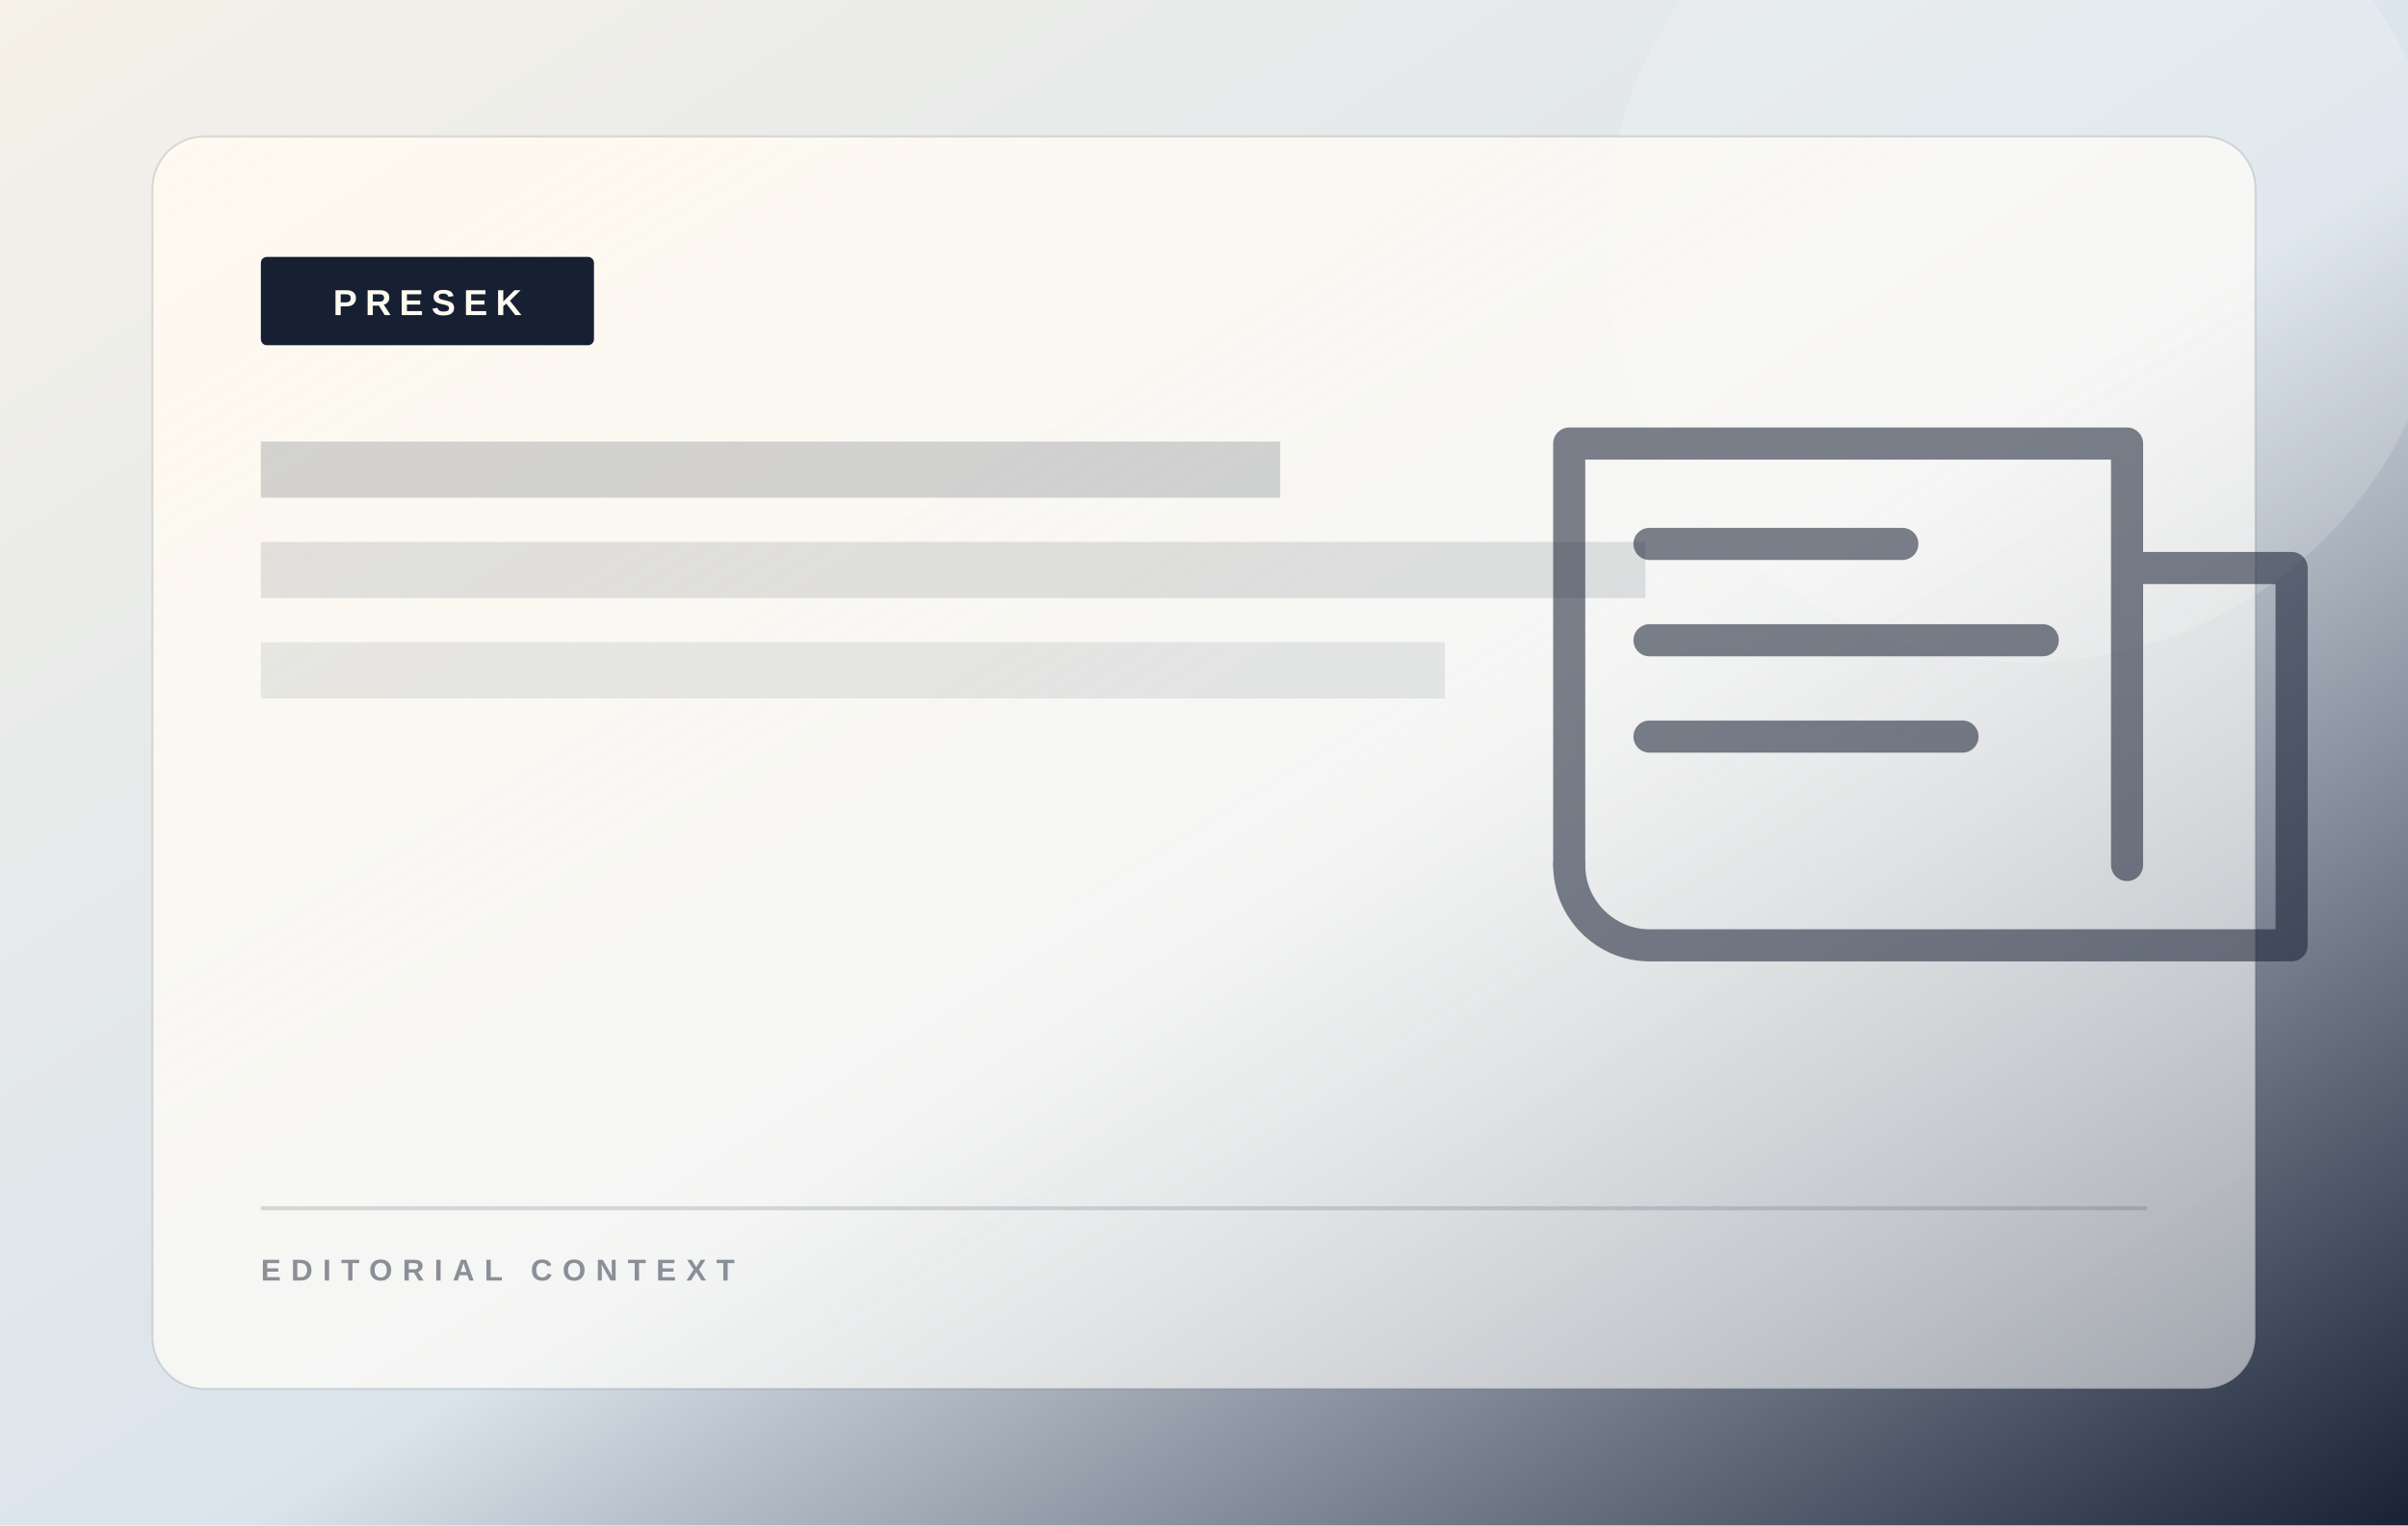
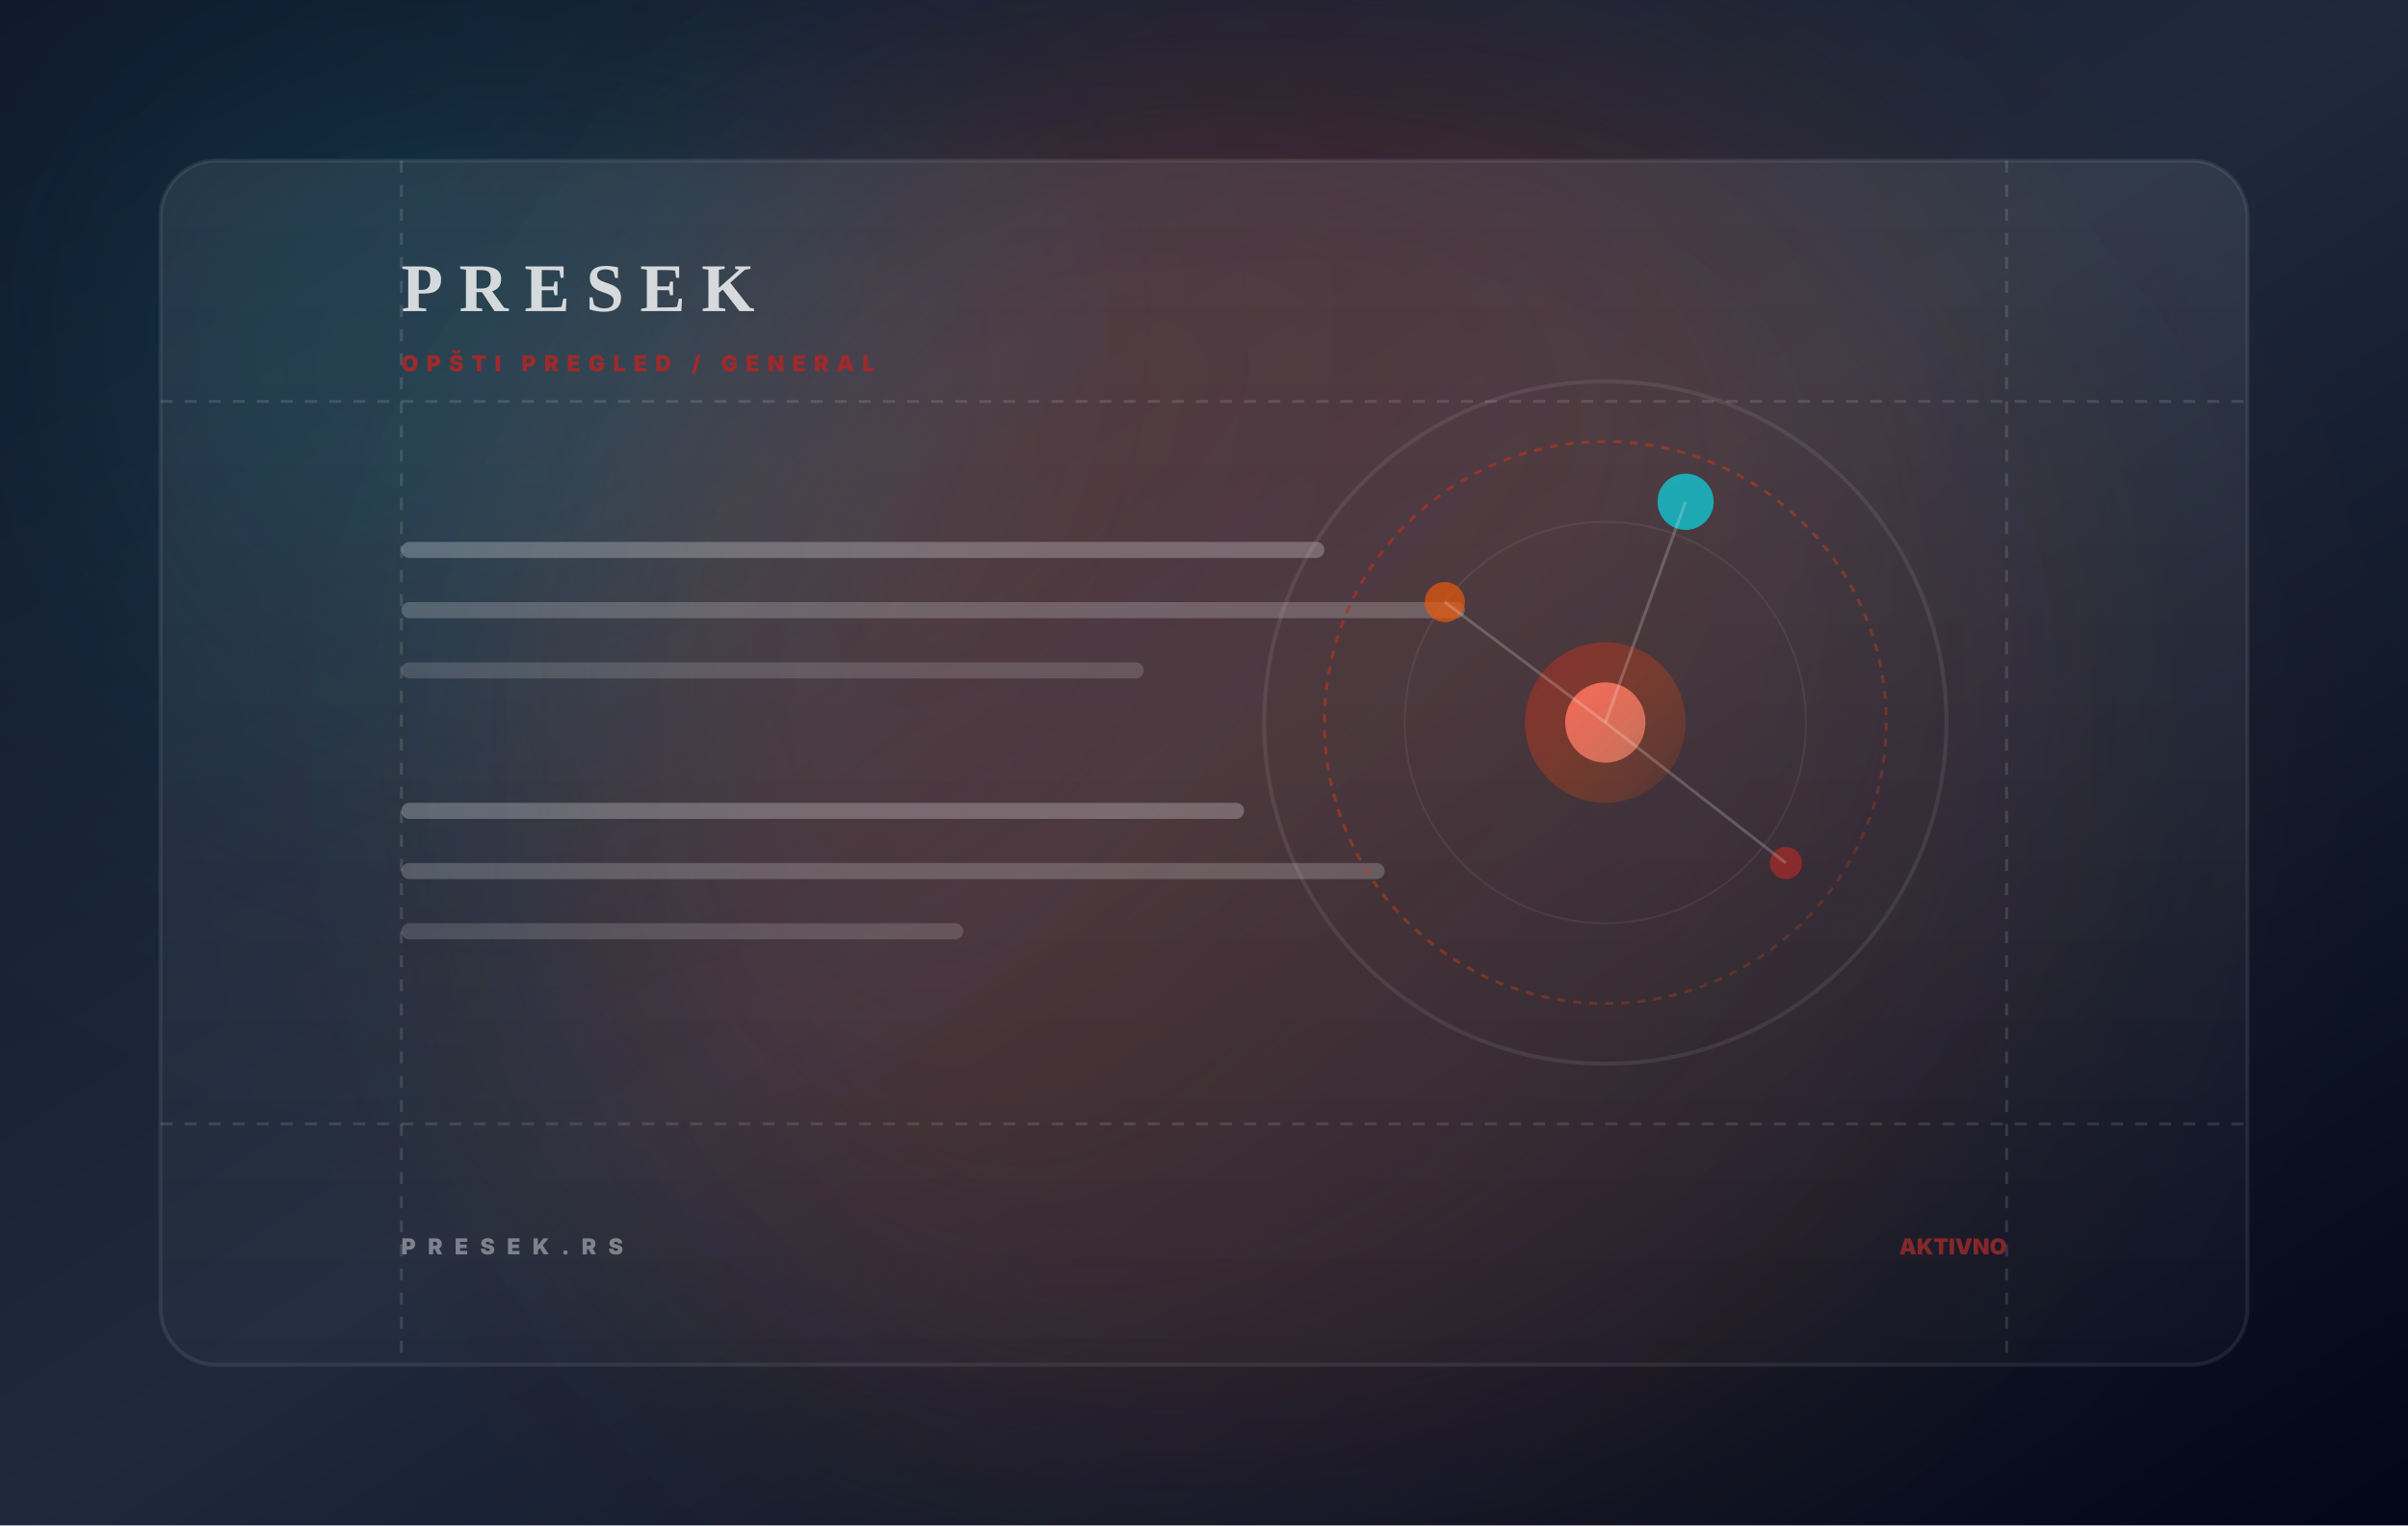
- <svg xmlns="http://www.w3.org/2000/svg" viewBox="0 0 1200 760" role="img" aria-label="Presek editorial news fallback">
+ <svg xmlns="http://www.w3.org/2000/svg" viewBox="0 0 1200 760" role="img" aria-label="Presek general news fallback">
  <defs>
    <linearGradient id="bg" x1="0" y1="0" x2="1" y2="1">
-       <stop offset="0" stop-color="#f5f1e8" />
-       <stop offset="0.55" stop-color="#dbe4ec" />
-       <stop offset="1" stop-color="#172033" />
+       <stop offset="0%" stop-color="#0f172a" />
+       <stop offset="50%" stop-color="#1e293b" />
+       <stop offset="100%" stop-color="#020617" />
    </linearGradient>
-     <linearGradient id="plate" x1="0" y1="0" x2="1" y2="1">
-       <stop offset="0" stop-color="#fffaf0" stop-opacity="0.94" />
-       <stop offset="1" stop-color="#ffffff" stop-opacity="0.52" />
+     <linearGradient id="glow" x1="0" y1="0" x2="1" y2="1">
+       <stop offset="0%" stop-color="#9e2a2b" stop-opacity="0.85" />
+       <stop offset="100%" stop-color="#ea580c" stop-opacity="0.1" />
+     </linearGradient>
+     <linearGradient id="plate" x1="0" y1="0" x2="0" y2="1">
+       <stop offset="0%" stop-color="#ffffff" stop-opacity="0.08" />
+       <stop offset="100%" stop-color="#ffffff" stop-opacity="0.02" />
    </linearGradient>
  </defs>
  <rect width="1200" height="760" fill="url(#bg)" />
-   <circle cx="1010" cy="120" r="210" fill="#ffffff" opacity="0.16" />
-   <rect x="76" y="68" width="1048" height="624" rx="26" fill="url(#plate)" stroke="#111827" stroke-opacity="0.13" />
-   <rect x="130" y="128" width="166" height="44" rx="3" fill="#172033" />
-   <text x="213" y="157" text-anchor="middle" font-family="Arial, sans-serif" font-size="18" font-weight="800" letter-spacing="4" fill="#fffaf0">PRESEK</text>
-   <rect x="130" y="220" width="508" height="28" fill="#172033" opacity="0.18" />
-   <rect x="130" y="270" width="690" height="28" fill="#172033" opacity="0.12" />
-   <rect x="130" y="320" width="590" height="28" fill="#172033" opacity="0.09" />
-   <g transform="translate(738 195)" fill="none" stroke="#172033" stroke-width="16" stroke-linecap="round" stroke-linejoin="round" opacity="0.56">
-     <path d="M44 236V26h278v210" />
-     <path d="M84 76h126M84 124h196M84 172h156" />
-     <path d="M326 88h78v188H84c-22 0-40-18-40-40" />
+   <circle cx="650" cy="380" r="380" fill="url(#glow)" filter="blur(90px)" opacity="0.45" />
+   <circle cx="250" cy="150" r="220" fill="#00f2ff" filter="blur(110px)" opacity="0.12" />
+   <rect x="80" y="80" width="1040" height="600" rx="28" fill="url(#plate)" stroke="rgba(255,255,255,0.08)" stroke-width="2" />
+   <g stroke="rgba(255,255,255,0.12)" stroke-width="1.5" stroke-dasharray="6 6">
+     <line x1="200" y1="80" x2="200" y2="680" />
+     <line x1="1000" y1="80" x2="1000" y2="680" />
+     <line x1="80" y1="200" x2="1120" y2="200" />
+     <line x1="80" y1="560" x2="1120" y2="560" />
  </g>
-   <line x1="130" y1="602" x2="1070" y2="602" stroke="#172033" stroke-opacity="0.15" stroke-width="2" />
-   <text x="130" y="638" font-family="Arial, sans-serif" font-size="15" font-weight="800" letter-spacing="5" fill="#172033" opacity="0.48">EDITORIAL CONTEXT</text>
+   <text x="200" y="155" font-family="'Times New Roman', Times, serif" font-size="34" font-weight="900" letter-spacing="8" fill="#ffffff" opacity="0.8">PRESEK</text>
+   <text x="200" y="185" font-family="system-ui, -apple-system, sans-serif" font-size="11" font-weight="850" letter-spacing="4" fill="#9e2a2b">OPŠTI PREGLED / GENERAL</text>
+   <rect x="200" y="270" width="460" height="8" rx="4" fill="#ffffff" opacity="0.25" />
+   <rect x="200" y="300" width="530" height="8" rx="4" fill="#ffffff" opacity="0.2" />
+   <rect x="200" y="330" width="370" height="8" rx="4" fill="#ffffff" opacity="0.15" />
+   <rect x="200" y="400" width="420" height="8" rx="4" fill="#ffffff" opacity="0.25" />
+   <rect x="200" y="430" width="490" height="8" rx="4" fill="#ffffff" opacity="0.2" />
+   <rect x="200" y="460" width="280" height="8" rx="4" fill="#ffffff" opacity="0.15" />
+   <g transform="translate(800, 360)">
+     <circle cx="0" cy="0" r="100" fill="none" stroke="rgba(255,255,255,0.06)" stroke-width="1" />
+     <circle cx="0" cy="0" r="140" fill="none" stroke="url(#glow)" stroke-width="1.5" stroke-dasharray="4 4" />
+     <circle cx="0" cy="0" r="170" fill="none" stroke="rgba(255,255,255,0.08)" stroke-width="2" />
+     <circle cx="0" cy="0" r="40" fill="url(#glow)" opacity="0.8" />
+     <circle cx="0" cy="0" r="20" fill="#ffffff" opacity="0.9" style="mix-blend-mode: overlay;" />
+     <circle cx="-80" cy="-60" r="10" fill="#ea580c" opacity="0.7" />
+     <circle cx="90" cy="70" r="8" fill="#9e2a2b" opacity="0.8" />
+     <circle cx="40" cy="-110" r="14" fill="#00f2ff" opacity="0.6" />
+     <line x1="-80" y1="-60" x2="0" y2="0" stroke="rgba(255,255,255,0.2)" stroke-width="1.5" />
+     <line x1="90" y1="70" x2="0" y2="0" stroke="rgba(255,255,255,0.2)" stroke-width="1.5" />
+     <line x1="40" y1="-110" x2="0" y2="0" stroke="rgba(255,255,255,0.2)" stroke-width="1.5" />
+   </g>
+   <text x="200" y="625" font-family="system-ui, -apple-system, sans-serif" font-size="11" font-weight="900" letter-spacing="6" fill="#ffffff" opacity="0.4">PRESEK.RS</text>
+   <text x="1000" y="625" text-anchor="end" font-family="system-ui, -apple-system, sans-serif" font-size="11" font-weight="900" fill="#9e2a2b" opacity="0.8">AKTIVNO</text>
</svg>
